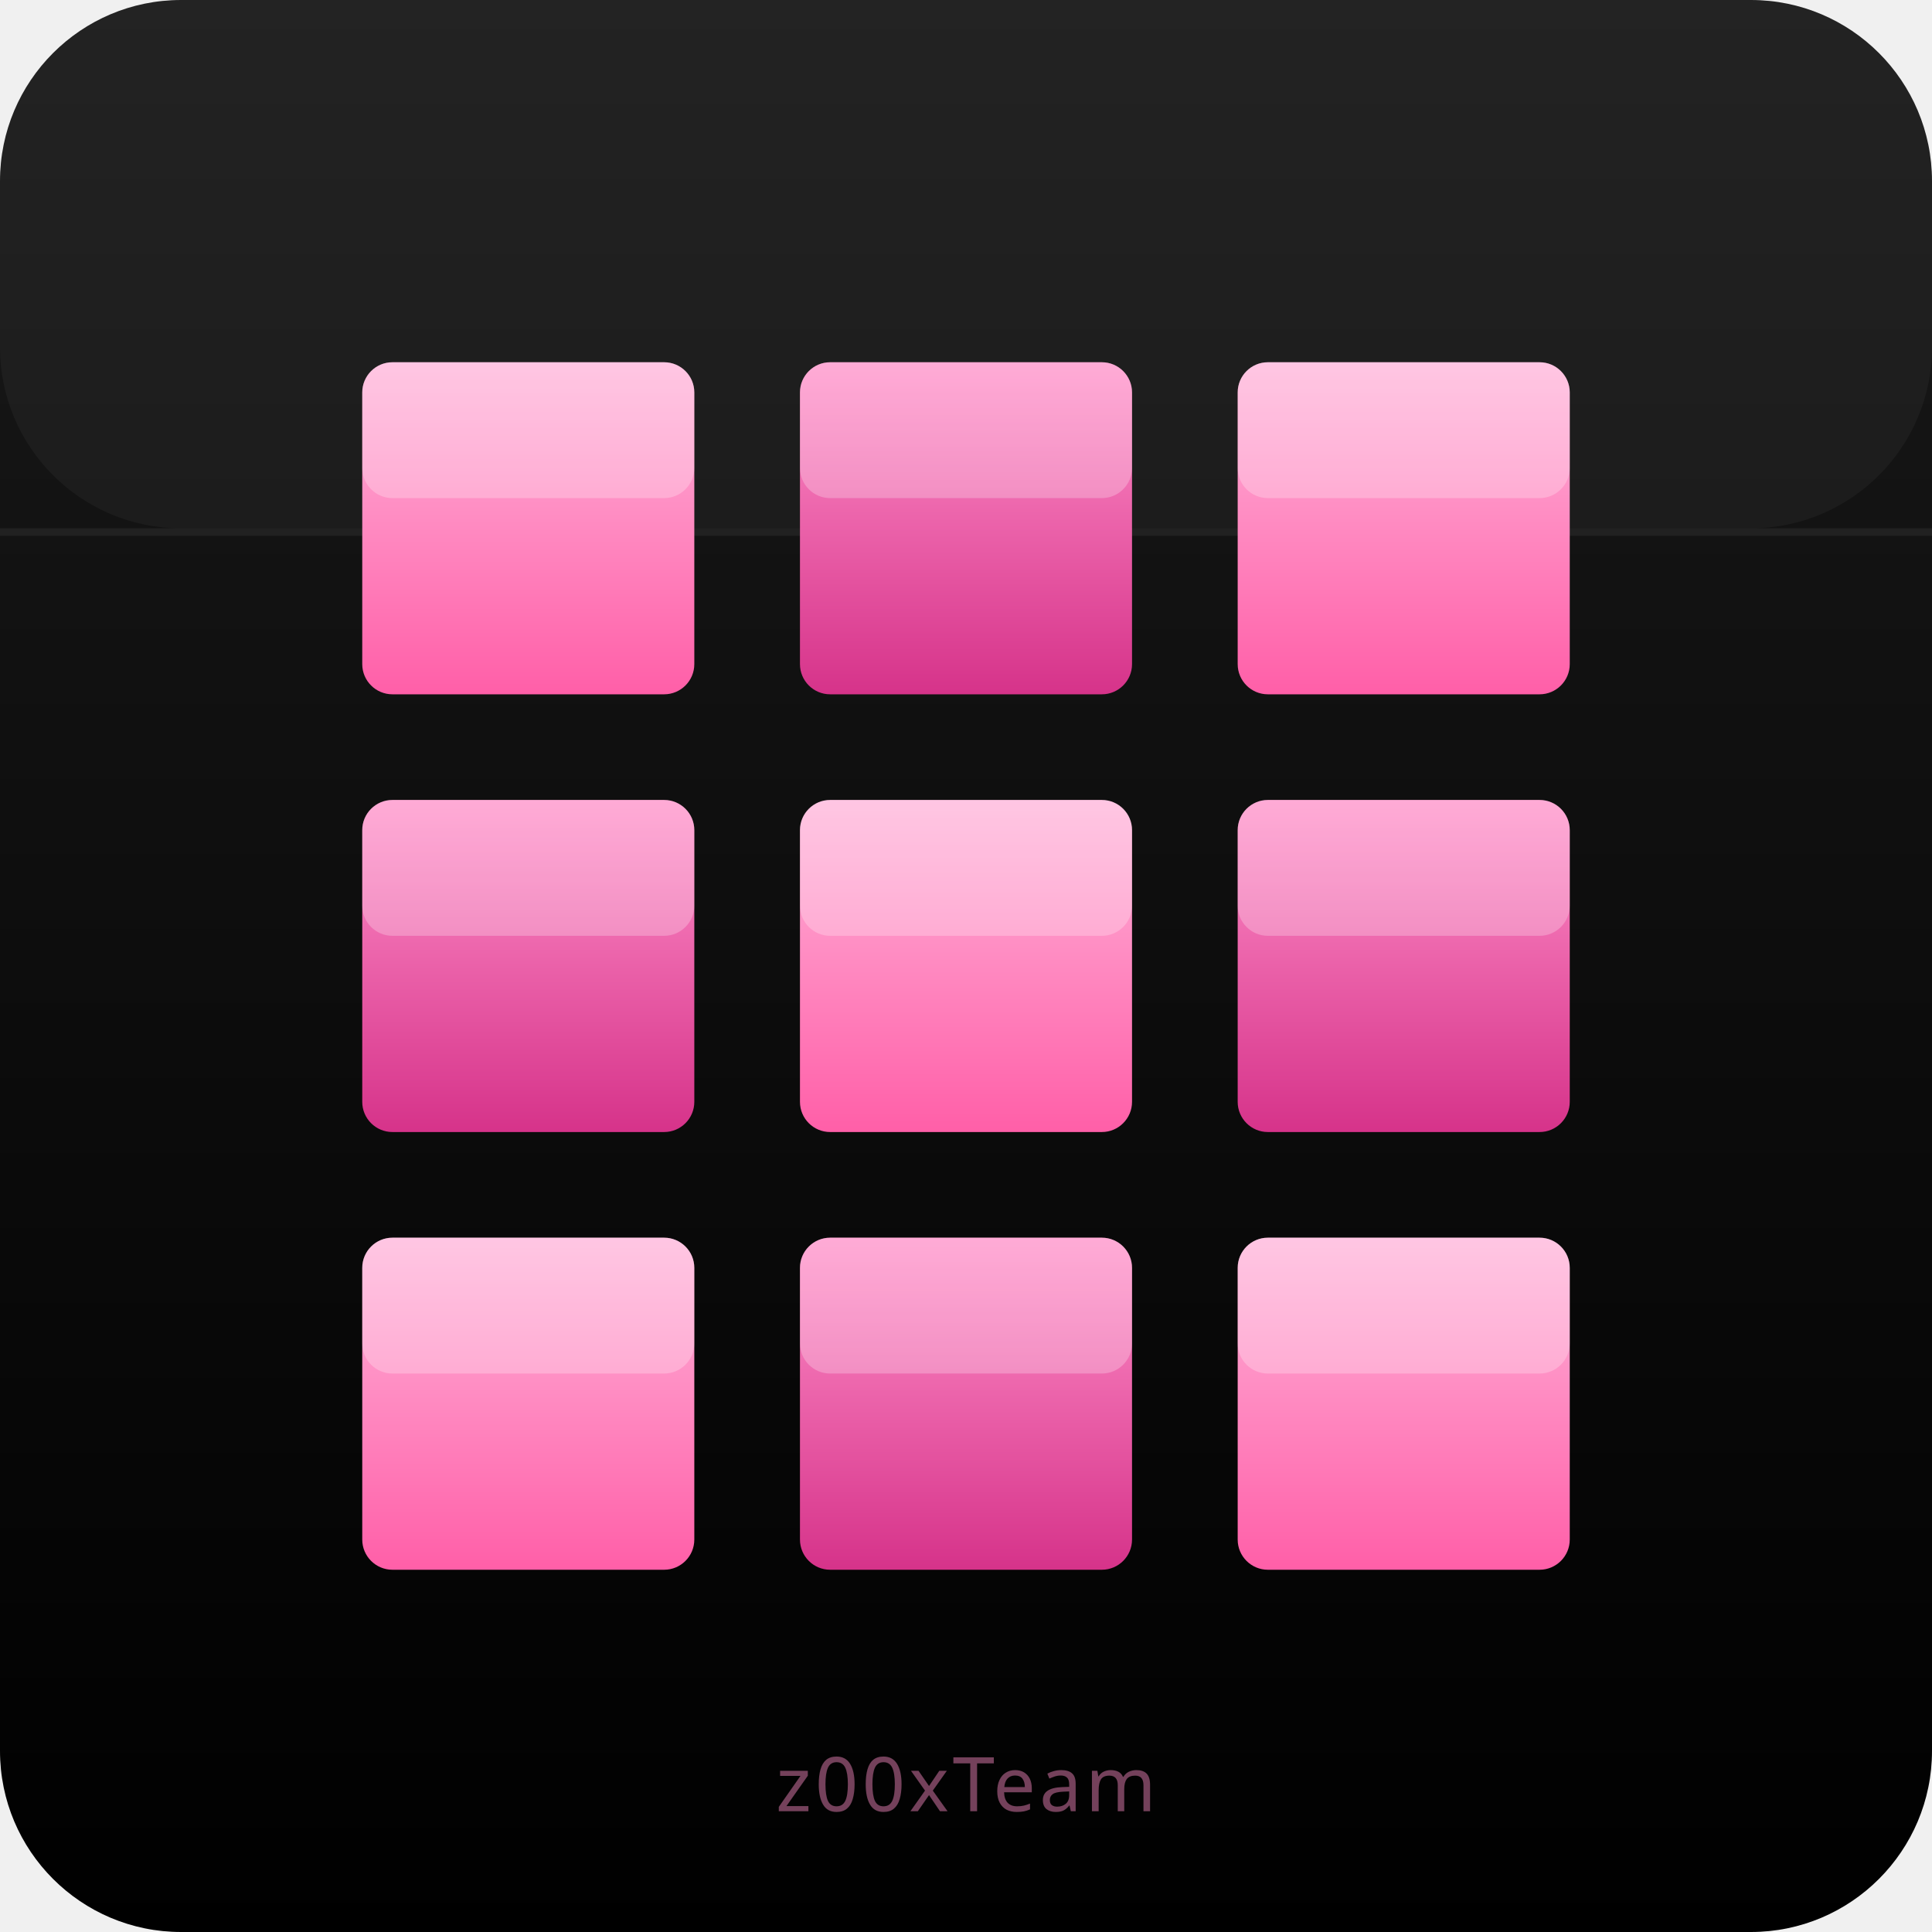
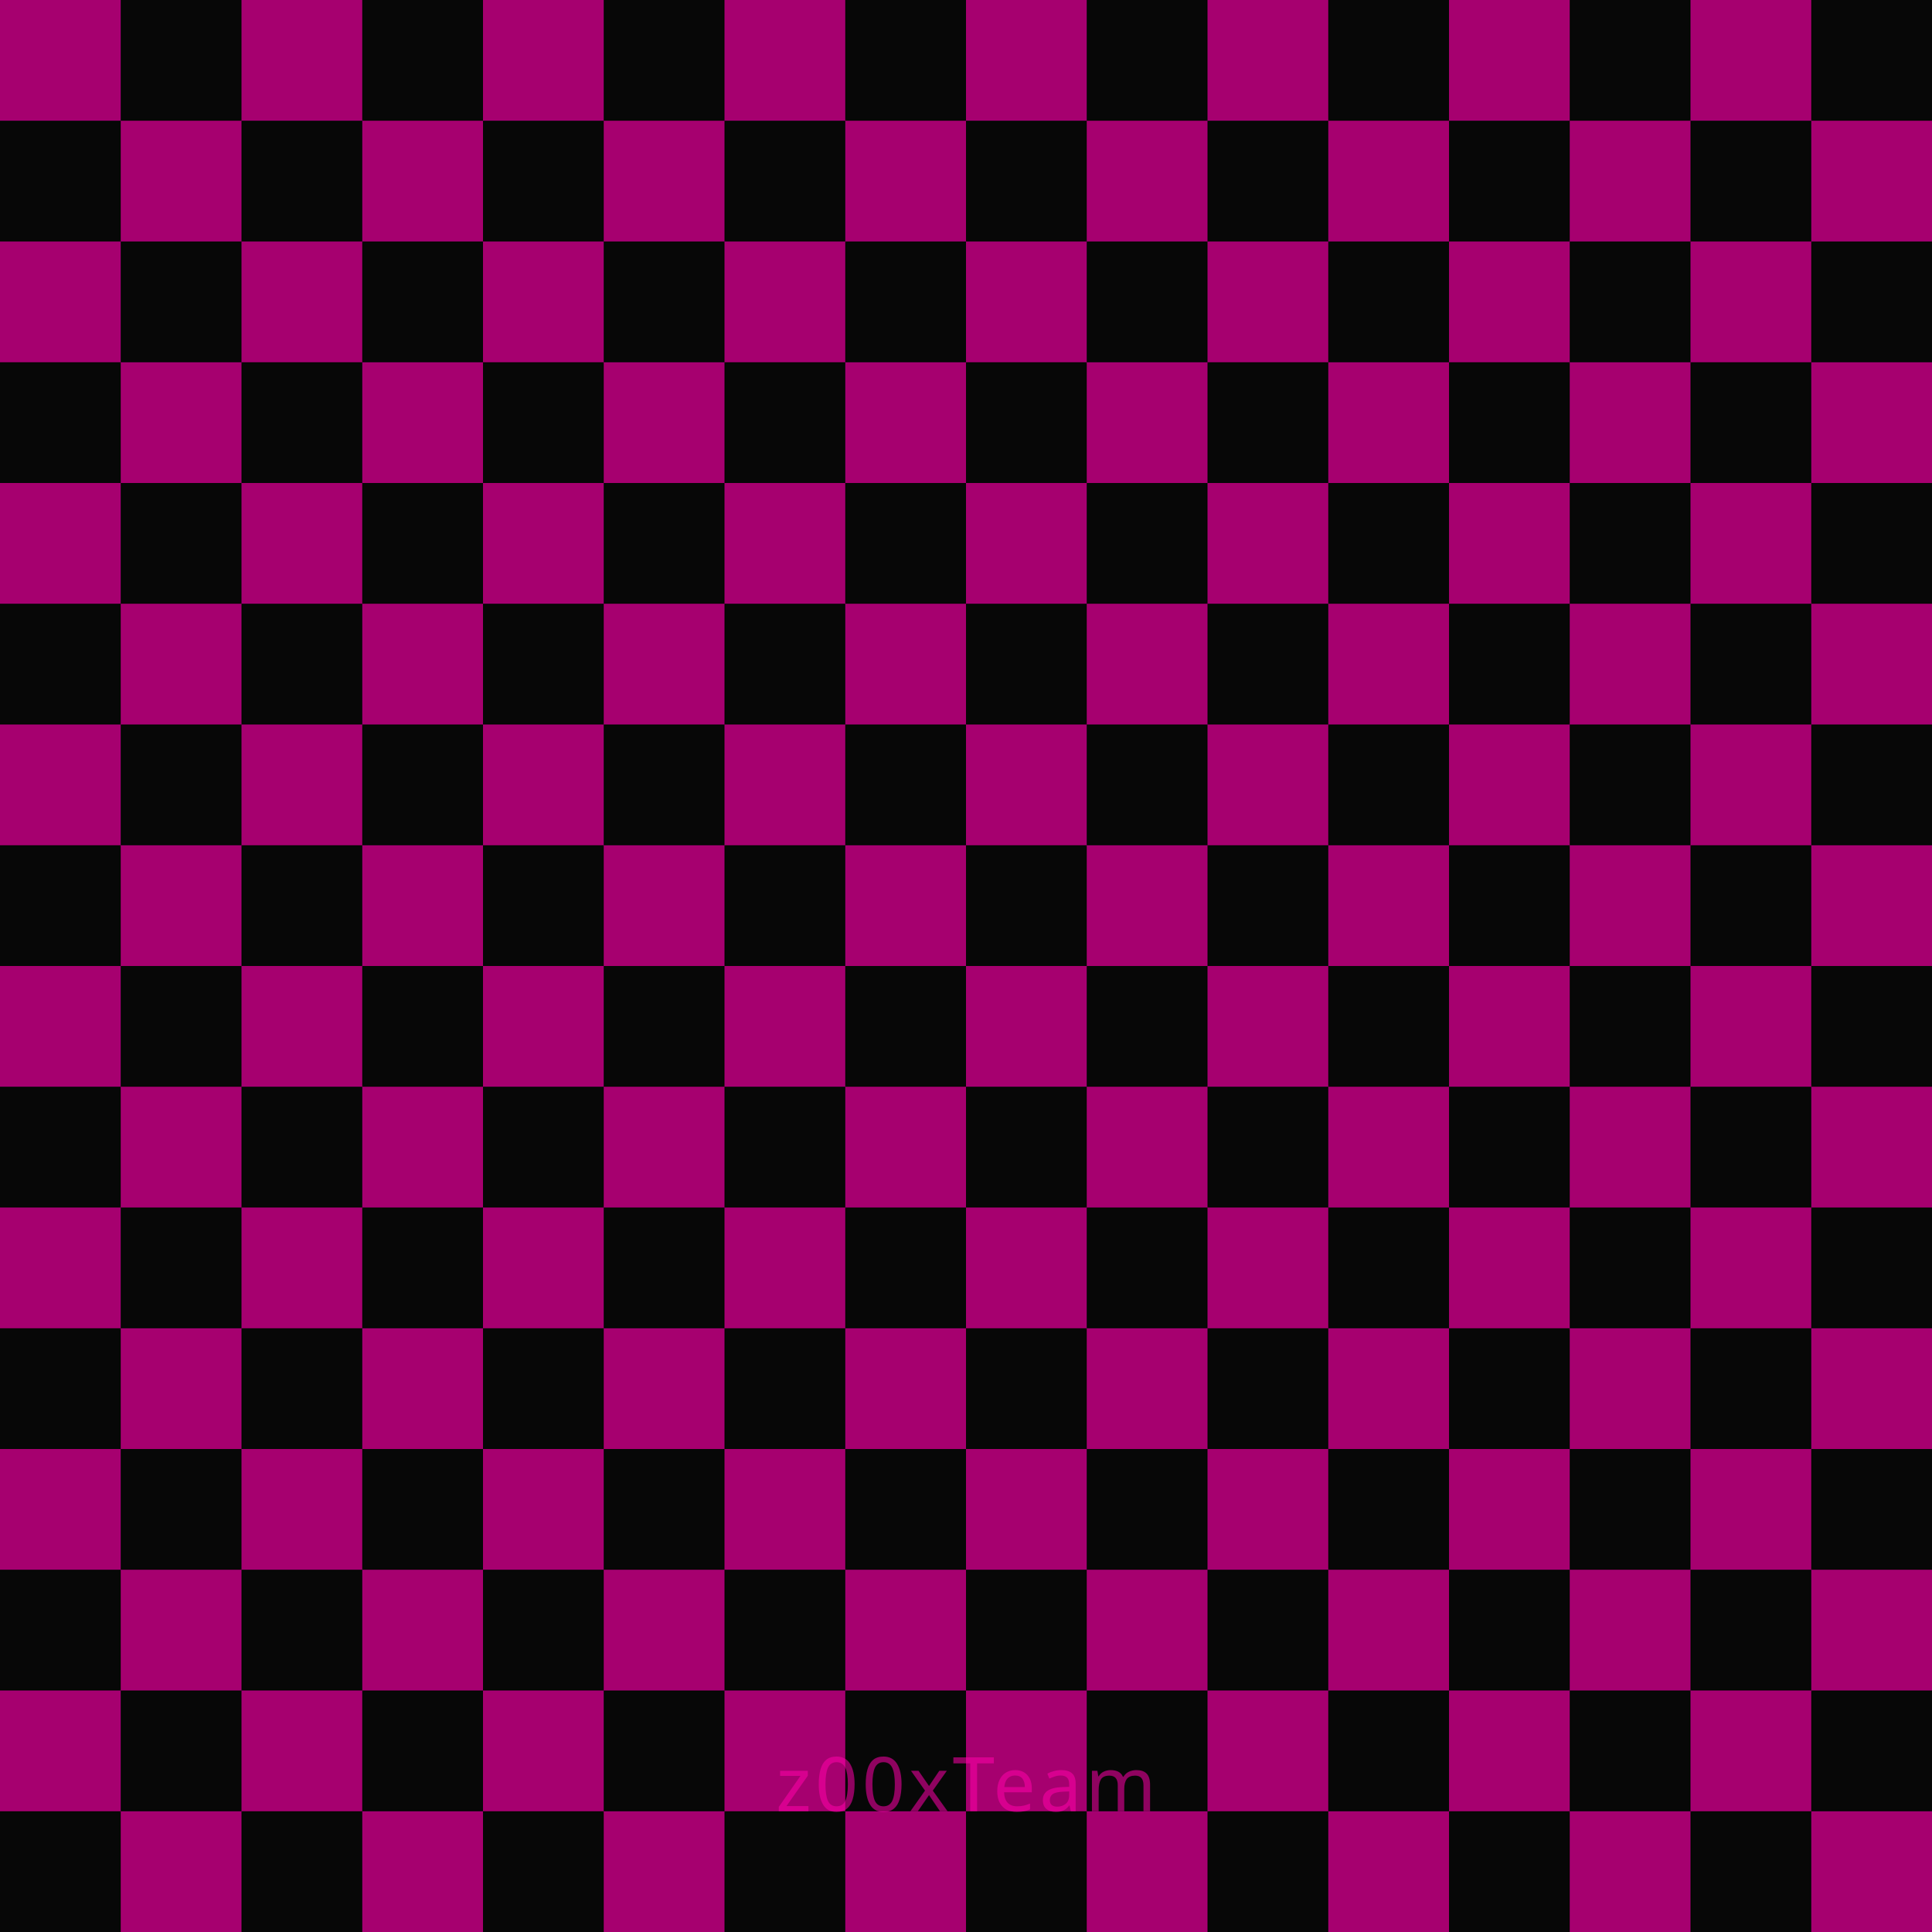
<svg xmlns="http://www.w3.org/2000/svg" viewBox="0 0 256 256" width="256" height="256">
  <defs>
-     <linearGradient id="bgGrad" x1="0%" y1="0%" x2="0%" y2="100%">
-       <stop offset="0%" stop-color="#1a1a1a" />
-       <stop offset="100%" stop-color="#000000" />
-     </linearGradient>
-     <linearGradient id="pinkGrad" x1="0%" y1="0%" x2="0%" y2="100%">
-       <stop offset="0%" stop-color="#ff8fc8" />
-       <stop offset="100%" stop-color="#d6338a" />
-     </linearGradient>
-     <linearGradient id="pinkGrad2" x1="0%" y1="0%" x2="0%" y2="100%">
-       <stop offset="0%" stop-color="#ffb3d9" />
-       <stop offset="100%" stop-color="#ff5fa8" />
-     </linearGradient>
+     <pattern id="checker" x="0" y="0" width="32" height="32" patternUnits="userSpaceOnUse">
+       <rect width="32" height="32" fill="#0a0a0a" />
+       <rect width="16" height="16" fill="#ff00aa" />
+       <rect x="16" y="16" width="16" height="16" fill="#ff00aa" />
+     </pattern>
  </defs>
-   <rect width="256" height="256" rx="24" fill="url(#bgGrad)" />
-   <rect x="0" y="0" width="256" height="70" rx="24" fill="#ffffff" fill-opacity="0.04" />
-   <rect x="0" y="70" width="256" height="1" fill="#ffffff" fill-opacity="0.06" />
-   <g>
-     <rect x="48" y="48" width="44" height="44" rx="4" fill="url(#pinkGrad2)" />
-     <rect x="106" y="48" width="44" height="44" rx="4" fill="url(#pinkGrad)" />
-     <rect x="164" y="48" width="44" height="44" rx="4" fill="url(#pinkGrad2)" />
-     <rect x="48" y="106" width="44" height="44" rx="4" fill="url(#pinkGrad)" />
-     <rect x="106" y="106" width="44" height="44" rx="4" fill="url(#pinkGrad2)" />
-     <rect x="164" y="106" width="44" height="44" rx="4" fill="url(#pinkGrad)" />
-     <rect x="48" y="164" width="44" height="44" rx="4" fill="url(#pinkGrad2)" />
-     <rect x="106" y="164" width="44" height="44" rx="4" fill="url(#pinkGrad)" />
-     <rect x="164" y="164" width="44" height="44" rx="4" fill="url(#pinkGrad2)" />
-   </g>
-   <rect x="48" y="48" width="44" height="18" rx="4" fill="#ffffff" fill-opacity="0.25" />
-   <rect x="106" y="48" width="44" height="18" rx="4" fill="#ffffff" fill-opacity="0.25" />
-   <rect x="164" y="48" width="44" height="18" rx="4" fill="#ffffff" fill-opacity="0.25" />
-   <rect x="48" y="106" width="44" height="18" rx="4" fill="#ffffff" fill-opacity="0.25" />
-   <rect x="106" y="106" width="44" height="18" rx="4" fill="#ffffff" fill-opacity="0.25" />
-   <rect x="164" y="106" width="44" height="18" rx="4" fill="#ffffff" fill-opacity="0.25" />
-   <rect x="48" y="164" width="44" height="18" rx="4" fill="#ffffff" fill-opacity="0.25" />
-   <rect x="106" y="164" width="44" height="18" rx="4" fill="#ffffff" fill-opacity="0.25" />
-   <rect x="164" y="164" width="44" height="18" rx="4" fill="#ffffff" fill-opacity="0.25" />
-   <text x="128" y="240" text-anchor="middle" font-family="Tahoma, Verdana, sans-serif" font-size="10" letter-spacing="0.5" fill="#ff8fc8" fill-opacity="0.45">z00xTeam</text>
+   <rect width="256" height="256" fill="url(#checker)" />
+   <rect width="256" height="256" fill="#000000" fill-opacity="0.35" />
+   <text x="128" y="240" text-anchor="middle" font-family="Tahoma, Verdana, sans-serif" font-size="10" letter-spacing="0.5" fill="#ff00aa" fill-opacity="0.55">z00xTeam</text>
</svg>
